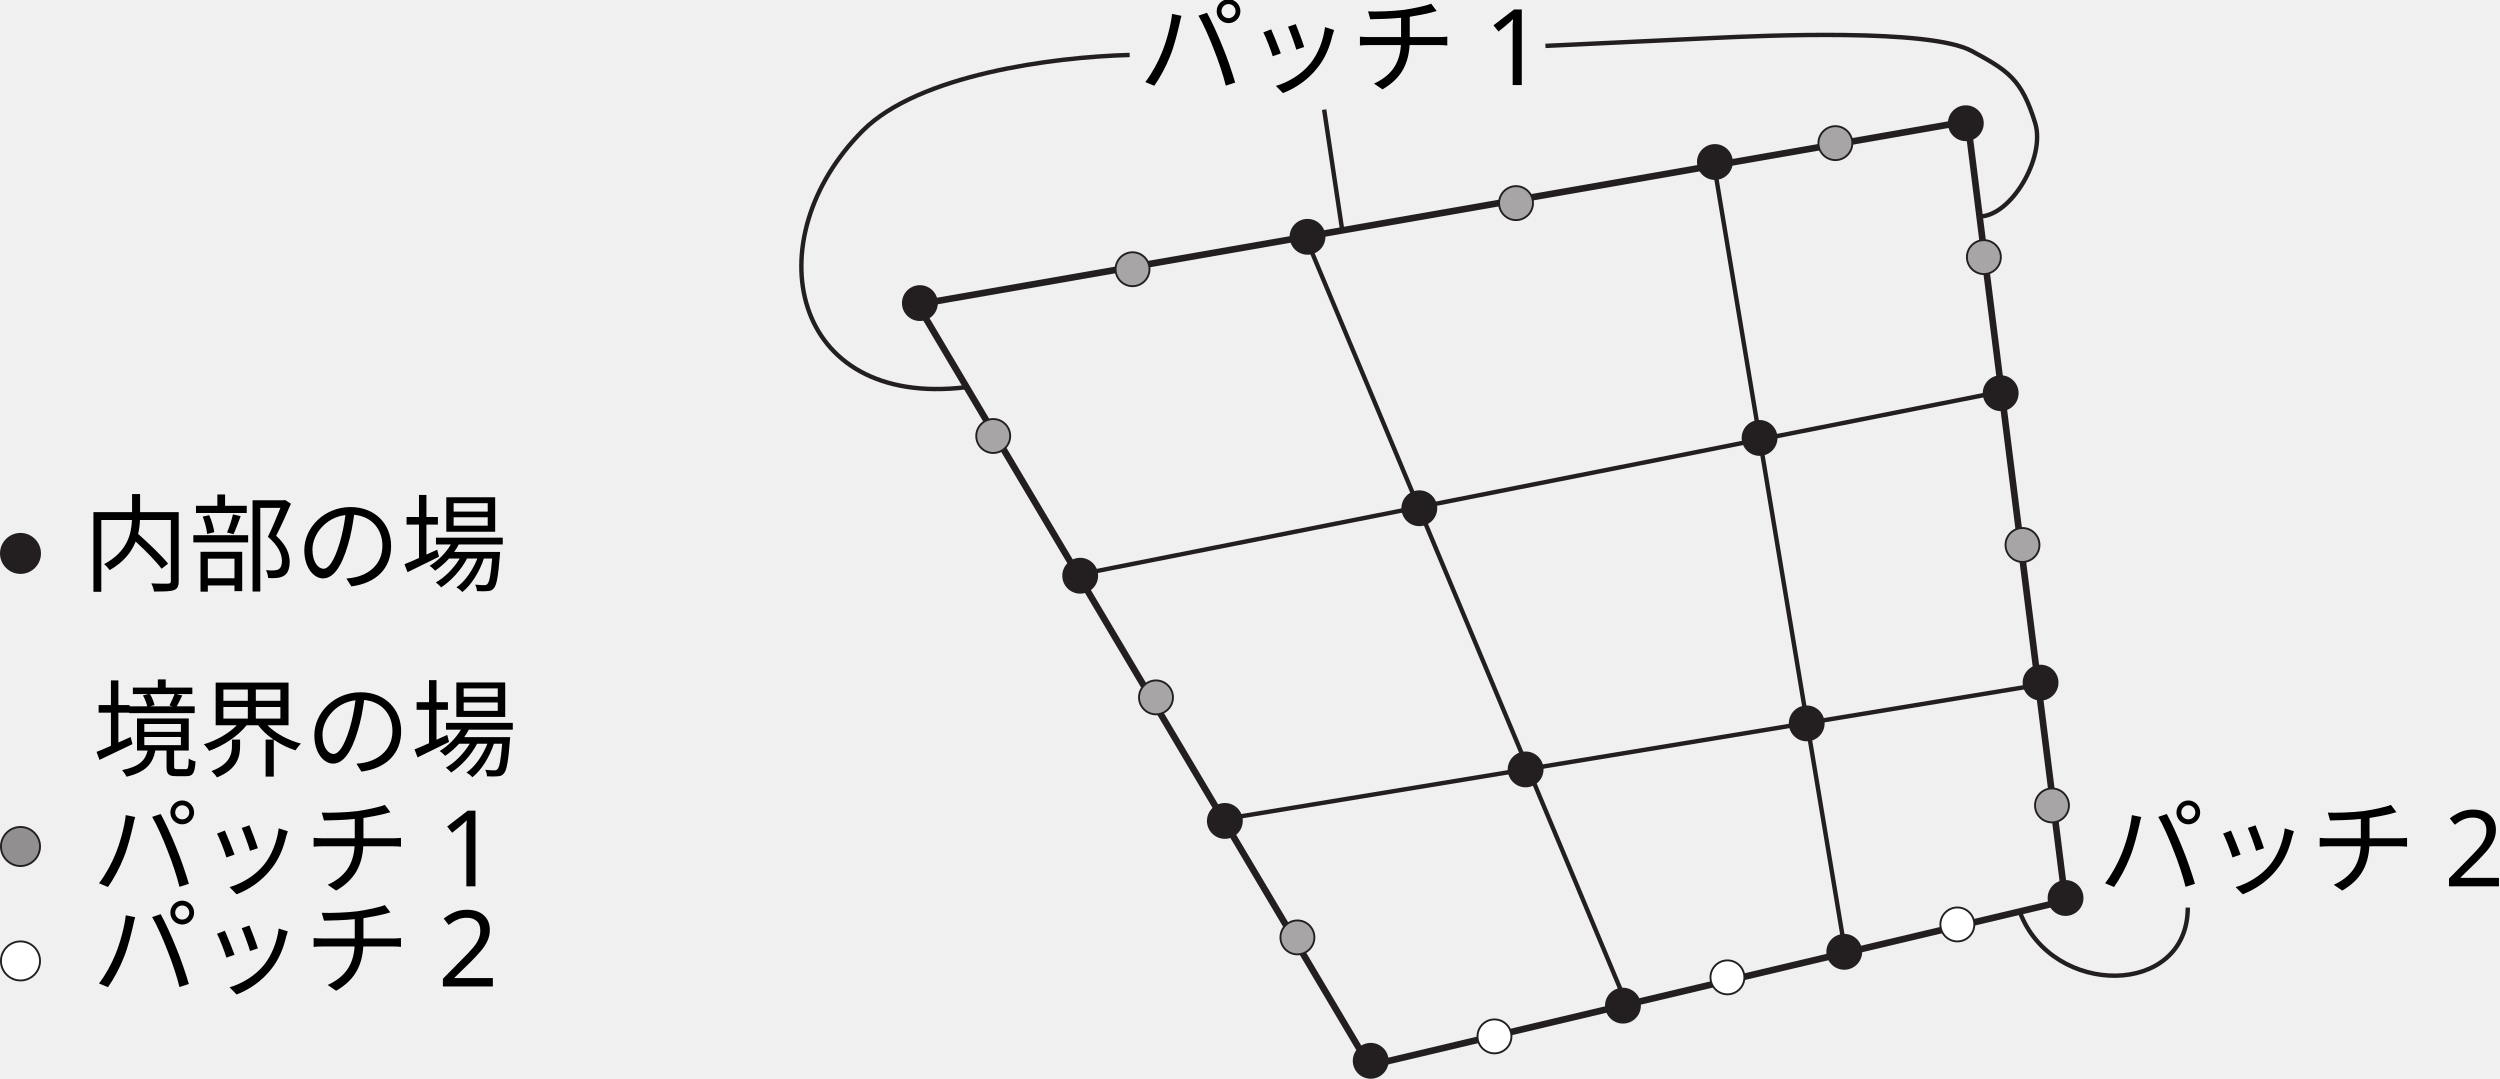
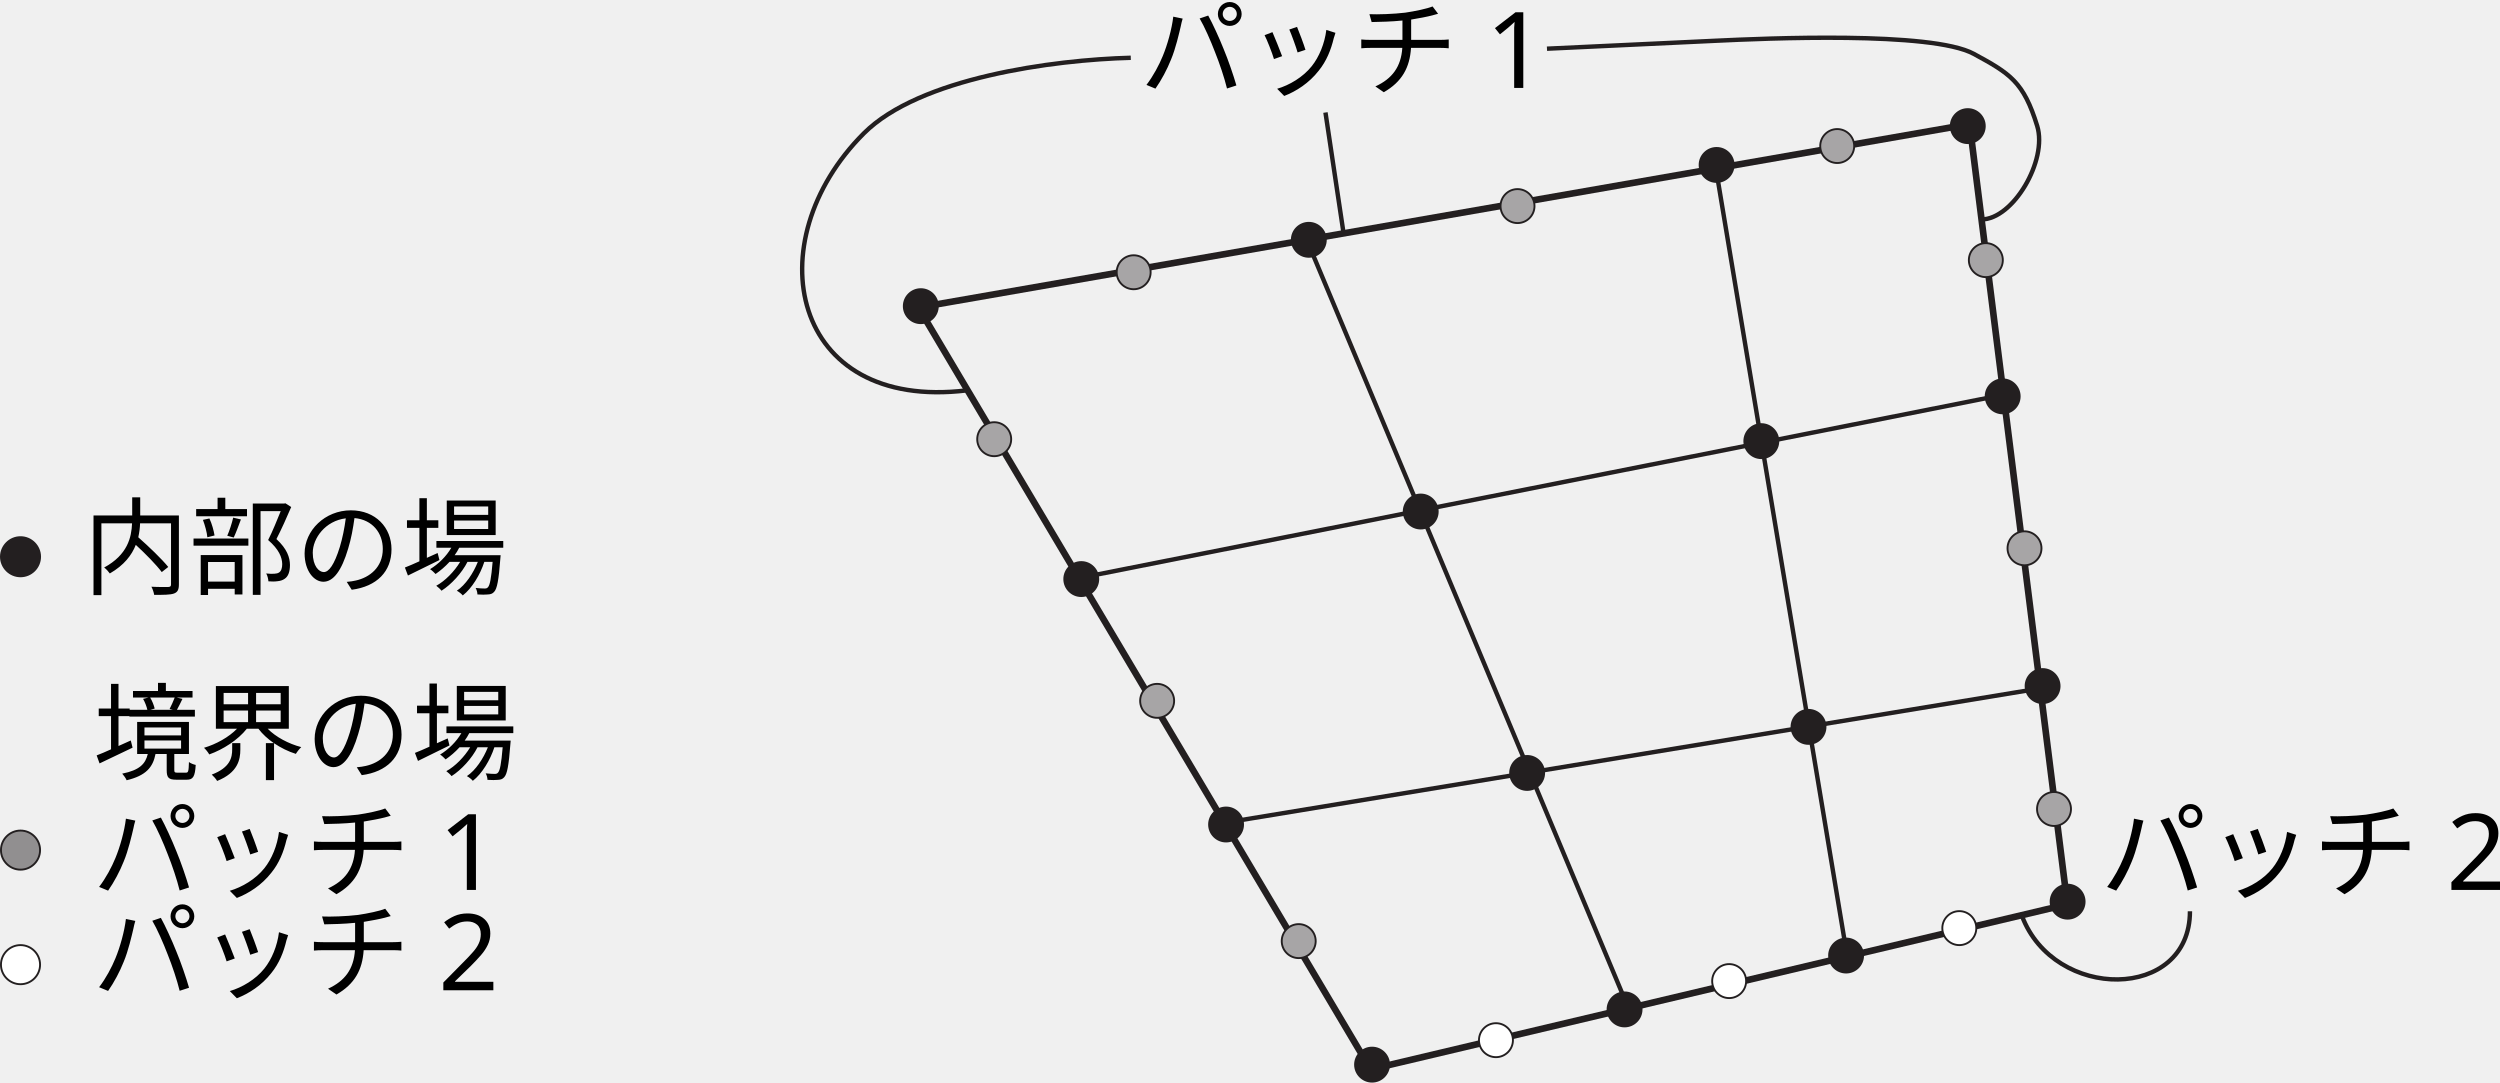
- <svg xmlns="http://www.w3.org/2000/svg" id="svg2" version="1.1" width="353.806" height="152.666" xml:space="preserve">
+ <svg xmlns="http://www.w3.org/2000/svg" id="svg2" version="1.1" width="353.455" height="153.058" xml:space="preserve">
  <defs id="defs6">
    <clipPath clipPathUnits="userSpaceOnUse" id="clipPath30">
      <path d="m 1723.51,5301.95 2490,0 0,1179.8 -2490,0 0,-1179.8 z" id="path32" />
    </clipPath>
    <clipPath clipPathUnits="userSpaceOnUse" id="clipPath256">
      <path d="m 1723.51,3916.75 2490,0 0,1179.81 -2490,0 0,-1179.81 z" id="path258" />
    </clipPath>
    <clipPath clipPathUnits="userSpaceOnUse" id="clipPath500">
      <path d="m 1723.51,2511.25 2490,0 0,1199.96 -2490,0 0,-1199.96 z" id="path502" />
    </clipPath>
  </defs>
-   <g id="g10" transform="matrix(1.25,0,0,-1.25,-215.7868,467.7849)">
+   <g id="g10" transform="matrix(1.25,0,0,-1.25,-215.7868,468.1764)">
    <path id="path504" style="fill:#231f20;fill-opacity:1;fill-rule:evenodd;stroke:none" d="m 174.949,313.782 c 1.216,0 2.21,-0.995 2.21,-2.212 0,-1.216 -0.994,-2.211 -2.21,-2.211 -1.218,0 -2.213,0.995 -2.213,2.211 0,1.217 0.995,2.212 2.213,2.212" />
    <path d="m 174.95,313.782 c 1.216,0 2.211,-0.995 2.211,-2.213 0,-1.215 -0.995,-2.21 -2.211,-2.21 -1.217,0 -2.212,0.995 -2.212,2.21 0,1.218 0.995,2.213 2.212,2.213 z" style="fill:none;stroke:#231f20;stroke-width:0.216;stroke-linecap:butt;stroke-linejoin:miter;stroke-miterlimit:2.613;stroke-opacity:1;stroke-dasharray:none" id="path508" />
    <path id="path510" style="fill:#918f90;fill-opacity:1;fill-rule:evenodd;stroke:none" d="m 174.949,280.6 c 1.216,0 2.21,-0.99 2.21,-2.209 0,-1.216 -0.994,-2.214 -2.21,-2.214 -1.218,0 -2.213,0.998 -2.213,2.214 0,1.219 0.995,2.209 2.213,2.209" />
    <path d="m 174.95,280.6 c 1.216,0 2.211,-0.99 2.211,-2.209 0,-1.216 -0.995,-2.213 -2.211,-2.213 -1.217,0 -2.212,0.997 -2.212,2.213 0,1.219 0.995,2.209 2.212,2.209 z" style="fill:none;stroke:#231f20;stroke-width:0.216;stroke-linecap:butt;stroke-linejoin:miter;stroke-miterlimit:2.613;stroke-opacity:1;stroke-dasharray:none" id="path514" />
    <path id="path516" style="fill:#ffffff;fill-opacity:1;fill-rule:evenodd;stroke:none" d="m 174.949,267.644 c 1.216,0 2.21,-0.998 2.21,-2.214 0,-1.218 -0.994,-2.209 -2.21,-2.209 -1.218,0 -2.213,0.991 -2.213,2.209 0,1.216 0.995,2.214 2.213,2.214" />
    <path d="m 174.95,267.644 c 1.216,0 2.211,-0.998 2.211,-2.214 0,-1.217 -0.995,-2.209 -2.211,-2.209 -1.217,0 -2.212,0.992 -2.212,2.209 0,1.216 0.995,2.214 2.212,2.214 z" style="fill:none;stroke:#231f20;stroke-width:0.216;stroke-linecap:butt;stroke-linejoin:miter;stroke-miterlimit:2.613;stroke-opacity:1;stroke-dasharray:none" id="path520" />
    <path d="m 276.511,339.76 118.892,20.738 11.058,-88.246 -78.8,-18.661 -51.151,86.169 z" style="fill:none;stroke:#231f20;stroke-width:0.75;stroke-linecap:butt;stroke-linejoin:miter;stroke-miterlimit:2.613;stroke-opacity:1;stroke-dasharray:none" id="path524" />
    <path d="m 320.404,347.477 36.462,-87.092" style="fill:none;stroke:#231f20;stroke-width:0.5;stroke-linecap:butt;stroke-linejoin:miter;stroke-miterlimit:2.613;stroke-opacity:1;stroke-dasharray:none" id="path528" />
    <path d="m 381.577,266.262 -14.86,89.167" style="fill:none;stroke:#231f20;stroke-width:0.5;stroke-linecap:butt;stroke-linejoin:miter;stroke-miterlimit:2.613;stroke-opacity:1;stroke-dasharray:none" id="path532" />
    <path d="m 294.483,309.117 104.549,20.737" style="fill:none;stroke:#231f20;stroke-width:0.5;stroke-linecap:butt;stroke-linejoin:miter;stroke-miterlimit:2.613;stroke-opacity:1;stroke-dasharray:none" id="path536" />
    <path d="m 311.072,281.469 92.28,15.207" style="fill:none;stroke:#231f20;stroke-width:0.5;stroke-linecap:butt;stroke-linejoin:miter;stroke-miterlimit:2.613;stroke-opacity:1;stroke-dasharray:none" id="path540" />
    <path id="path542" style="fill:#231f20;fill-opacity:1;fill-rule:evenodd;stroke:none" d="m 399.142,331.632 c 1.059,0 1.92,-0.862 1.92,-1.919 0,-1.061 -0.861,-1.922 -1.92,-1.922 -1.059,0 -1.922,0.861 -1.922,1.922 0,1.057 0.863,1.919 1.922,1.919" />
    <path d="m 399.144,331.632 c 1.059,0 1.92,-0.862 1.92,-1.919 0,-1.06 -0.861,-1.922 -1.92,-1.922 -1.059,0 -1.923,0.862 -1.923,1.922 0,1.057 0.864,1.919 1.923,1.919 z" style="fill:none;stroke:#231f20;stroke-width:0.216;stroke-linecap:butt;stroke-linejoin:miter;stroke-miterlimit:2.613;stroke-opacity:1;stroke-dasharray:none" id="path546" />
    <path id="path548" style="fill:#231f20;fill-opacity:1;fill-rule:evenodd;stroke:none" d="m 395.193,362.197 c 1.059,0 1.922,-0.861 1.922,-1.921 0,-1.056 -0.863,-1.919 -1.922,-1.919 -1.058,0 -1.92,0.863 -1.92,1.919 0,1.06 0.862,1.921 1.92,1.921" />
    <path d="m 395.195,362.197 c 1.058,0 1.922,-0.861 1.922,-1.921 0,-1.057 -0.864,-1.92 -1.922,-1.92 -1.058,0 -1.92,0.863 -1.92,1.92 0,1.06 0.862,1.921 1.92,1.921 z" style="fill:none;stroke:#231f20;stroke-width:0.216;stroke-linecap:butt;stroke-linejoin:miter;stroke-miterlimit:2.613;stroke-opacity:1;stroke-dasharray:none" id="path552" />
    <path id="path554" style="fill:#231f20;fill-opacity:1;fill-rule:evenodd;stroke:none" d="m 377.18,294.249 c 1.058,0 1.92,-0.863 1.92,-1.921 0,-1.057 -0.862,-1.921 -1.92,-1.921 -1.059,0 -1.921,0.864 -1.921,1.921 0,1.058 0.862,1.921 1.921,1.921" />
    <path d="m 377.182,294.249 c 1.058,0 1.92,-0.864 1.92,-1.922 0,-1.057 -0.862,-1.921 -1.92,-1.921 -1.058,0 -1.921,0.864 -1.921,1.921 0,1.058 0.863,1.922 1.921,1.922 z" style="fill:none;stroke:#231f20;stroke-width:0.216;stroke-linecap:butt;stroke-linejoin:miter;stroke-miterlimit:2.613;stroke-opacity:1;stroke-dasharray:none" id="path558" />
    <path id="path560" style="fill:#231f20;fill-opacity:1;fill-rule:evenodd;stroke:none" d="m 403.657,298.864 c 1.058,0 1.92,-0.864 1.92,-1.921 0,-1.058 -0.862,-1.922 -1.92,-1.922 -1.059,0 -1.921,0.864 -1.921,1.922 0,1.057 0.862,1.921 1.921,1.921" />
    <path d="m 403.659,298.864 c 1.057,0 1.919,-0.864 1.919,-1.922 0,-1.057 -0.862,-1.921 -1.919,-1.921 -1.059,0 -1.921,0.864 -1.921,1.921 0,1.058 0.862,1.922 1.921,1.922 z" style="fill:none;stroke:#231f20;stroke-width:0.216;stroke-linecap:butt;stroke-linejoin:miter;stroke-miterlimit:2.613;stroke-opacity:1;stroke-dasharray:none" id="path564" />
    <path id="path566" style="fill:#231f20;fill-opacity:1;fill-rule:evenodd;stroke:none" d="m 406.488,274.479 c 1.057,0 1.919,-0.864 1.919,-1.922 0,-1.057 -0.862,-1.921 -1.919,-1.921 -1.059,0 -1.922,0.864 -1.922,1.921 0,1.058 0.863,1.922 1.922,1.922" />
    <path d="m 406.489,274.479 c 1.058,0 1.919,-0.864 1.919,-1.922 0,-1.057 -0.861,-1.921 -1.919,-1.921 -1.059,0 -1.921,0.864 -1.921,1.921 0,1.058 0.862,1.922 1.921,1.922 z" style="fill:none;stroke:#231f20;stroke-width:0.216;stroke-linecap:butt;stroke-linejoin:miter;stroke-miterlimit:2.613;stroke-opacity:1;stroke-dasharray:none" id="path570" />
    <path id="path572" style="fill:#231f20;fill-opacity:1;fill-rule:evenodd;stroke:none" d="m 381.432,268.385 c 1.057,0 1.919,-0.864 1.919,-1.921 0,-1.058 -0.862,-1.921 -1.919,-1.921 -1.059,0 -1.921,0.863 -1.921,1.921 0,1.057 0.862,1.921 1.921,1.921" />
    <path d="m 381.434,268.385 c 1.057,0 1.919,-0.863 1.919,-1.921 0,-1.058 -0.862,-1.921 -1.919,-1.921 -1.059,0 -1.921,0.863 -1.921,1.921 0,1.058 0.862,1.921 1.921,1.921 z" style="fill:none;stroke:#231f20;stroke-width:0.216;stroke-linecap:butt;stroke-linejoin:miter;stroke-miterlimit:2.613;stroke-opacity:1;stroke-dasharray:none" id="path576" />
    <path id="path578" style="fill:#231f20;fill-opacity:1;fill-rule:evenodd;stroke:none" d="m 356.376,262.292 c 1.058,0 1.919,-0.863 1.919,-1.922 0,-1.057 -0.861,-1.921 -1.919,-1.921 -1.059,0 -1.921,0.864 -1.921,1.921 0,1.059 0.862,1.922 1.921,1.922" />
    <path d="m 356.378,262.292 c 1.057,0 1.919,-0.863 1.919,-1.922 0,-1.057 -0.862,-1.921 -1.919,-1.921 -1.059,0 -1.922,0.864 -1.922,1.921 0,1.059 0.863,1.922 1.922,1.922 z" style="fill:none;stroke:#231f20;stroke-width:0.216;stroke-linecap:butt;stroke-linejoin:miter;stroke-miterlimit:2.613;stroke-opacity:1;stroke-dasharray:none" id="path582" />
    <path id="path584" style="fill:#231f20;fill-opacity:1;fill-rule:evenodd;stroke:none" d="m 327.816,256.046 c 1.058,0 1.92,-0.863 1.92,-1.921 0,-1.057 -0.862,-1.921 -1.92,-1.921 -1.057,0 -1.921,0.864 -1.921,1.921 0,1.058 0.864,1.921 1.921,1.921" />
    <path d="m 327.818,256.046 c 1.058,0 1.92,-0.863 1.92,-1.921 0,-1.057 -0.862,-1.922 -1.92,-1.922 -1.057,0 -1.921,0.865 -1.921,1.922 0,1.058 0.864,1.921 1.921,1.921 z" style="fill:none;stroke:#231f20;stroke-width:0.216;stroke-linecap:butt;stroke-linejoin:miter;stroke-miterlimit:2.613;stroke-opacity:1;stroke-dasharray:none" id="path588" />
    <path id="path590" style="fill:#231f20;fill-opacity:1;fill-rule:evenodd;stroke:none" d="m 311.305,283.206 c 1.057,0 1.92,-0.863 1.92,-1.921 0,-1.058 -0.863,-1.921 -1.92,-1.921 -1.058,0 -1.921,0.863 -1.921,1.921 0,1.058 0.863,1.921 1.921,1.921" />
    <path d="m 311.306,283.205 c 1.057,0 1.92,-0.862 1.92,-1.921 0,-1.058 -0.863,-1.92 -1.92,-1.92 -1.058,0 -1.921,0.862 -1.921,1.92 0,1.059 0.863,1.921 1.921,1.921 z" style="fill:none;stroke:#231f20;stroke-width:0.216;stroke-linecap:butt;stroke-linejoin:miter;stroke-miterlimit:2.613;stroke-opacity:1;stroke-dasharray:none" id="path594" />
    <path id="path596" style="fill:#231f20;fill-opacity:1;fill-rule:evenodd;stroke:none" d="m 333.32,318.605 c 1.058,0 1.92,-0.862 1.92,-1.921 0,-1.057 -0.862,-1.92 -1.92,-1.92 -1.058,0 -1.921,0.863 -1.921,1.92 0,1.059 0.863,1.921 1.921,1.921" />
    <path d="m 333.322,318.606 c 1.057,0 1.92,-0.863 1.92,-1.922 0,-1.057 -0.863,-1.92 -1.92,-1.92 -1.058,0 -1.921,0.863 -1.921,1.92 0,1.059 0.863,1.922 1.921,1.922 z" style="fill:none;stroke:#231f20;stroke-width:0.216;stroke-linecap:butt;stroke-linejoin:miter;stroke-miterlimit:2.613;stroke-opacity:1;stroke-dasharray:none" id="path600" />
    <path id="path602" style="fill:#231f20;fill-opacity:1;fill-rule:evenodd;stroke:none" d="m 371.844,326.566 c 1.058,0 1.92,-0.862 1.92,-1.921 0,-1.057 -0.862,-1.92 -1.92,-1.92 -1.057,0 -1.921,0.863 -1.921,1.92 0,1.059 0.864,1.921 1.921,1.921" />
    <path d="m 371.845,326.567 c 1.058,0 1.92,-0.863 1.92,-1.922 0,-1.057 -0.862,-1.92 -1.92,-1.92 -1.057,0 -1.921,0.863 -1.921,1.92 0,1.059 0.864,1.922 1.921,1.922 z" style="fill:none;stroke:#231f20;stroke-width:0.216;stroke-linecap:butt;stroke-linejoin:miter;stroke-miterlimit:2.613;stroke-opacity:1;stroke-dasharray:none" id="path606" />
    <path id="path608" style="fill:#231f20;fill-opacity:1;fill-rule:evenodd;stroke:none" d="m 294.926,310.966 c 1.059,0 1.919,-0.864 1.919,-1.922 0,-1.058 -0.86,-1.92 -1.919,-1.92 -1.058,0 -1.92,0.862 -1.92,1.92 0,1.058 0.862,1.922 1.92,1.922" />
    <path d="m 294.927,310.966 c 1.059,0 1.919,-0.865 1.919,-1.922 0,-1.058 -0.86,-1.92 -1.919,-1.92 -1.058,0 -1.92,0.862 -1.92,1.92 0,1.057 0.862,1.922 1.92,1.922 z" style="fill:none;stroke:#231f20;stroke-width:0.216;stroke-linecap:butt;stroke-linejoin:miter;stroke-miterlimit:2.613;stroke-opacity:1;stroke-dasharray:none" id="path612" />
    <path id="path614" style="fill:#231f20;fill-opacity:1;fill-rule:evenodd;stroke:none" d="m 276.777,341.833 c 1.056,0 1.921,-0.864 1.921,-1.921 0,-1.058 -0.865,-1.921 -1.921,-1.921 -1.06,0 -1.922,0.863 -1.922,1.921 0,1.057 0.862,1.921 1.922,1.921" />
    <path d="m 276.778,341.833 c 1.057,0 1.921,-0.863 1.921,-1.921 0,-1.057 -0.864,-1.921 -1.921,-1.921 -1.06,0 -1.922,0.864 -1.922,1.921 0,1.058 0.862,1.921 1.922,1.921 z" style="fill:none;stroke:#231f20;stroke-width:0.216;stroke-linecap:butt;stroke-linejoin:miter;stroke-miterlimit:2.613;stroke-opacity:1;stroke-dasharray:none" id="path618" />
    <path id="path620" style="fill:#ffffff;fill-opacity:1;fill-rule:evenodd;stroke:none" d="m 341.83,258.811 c 1.056,0 1.92,-0.862 1.92,-1.921 0,-1.057 -0.864,-1.92 -1.92,-1.92 -1.059,0 -1.922,0.863 -1.922,1.92 0,1.059 0.863,1.921 1.922,1.921" />
    <path d="m 341.832,258.811 c 1.056,0 1.919,-0.862 1.919,-1.921 0,-1.057 -0.863,-1.92 -1.919,-1.92 -1.059,0 -1.923,0.863 -1.923,1.92 0,1.059 0.864,1.921 1.923,1.921 z" style="fill:none;stroke:#231f20;stroke-width:0.216;stroke-linecap:butt;stroke-linejoin:miter;stroke-miterlimit:2.613;stroke-opacity:1;stroke-dasharray:none" id="path624" />
    <path id="path626" style="fill:#ffffff;fill-opacity:1;fill-rule:evenodd;stroke:none" d="m 368.207,265.495 c 1.055,0 1.918,-0.863 1.918,-1.922 0,-1.057 -0.863,-1.921 -1.918,-1.921 -1.059,0 -1.922,0.864 -1.922,1.921 0,1.059 0.863,1.922 1.922,1.922" />
    <path d="m 368.208,265.495 c 1.056,0 1.918,-0.862 1.918,-1.922 0,-1.057 -0.862,-1.921 -1.918,-1.921 -1.059,0 -1.922,0.864 -1.922,1.921 0,1.06 0.863,1.922 1.922,1.922 z" style="fill:none;stroke:#231f20;stroke-width:0.216;stroke-linecap:butt;stroke-linejoin:miter;stroke-miterlimit:2.613;stroke-opacity:1;stroke-dasharray:none" id="path630" />
    <path id="path632" style="fill:#a7a5a6;fill-opacity:1;fill-rule:evenodd;stroke:none" d="m 404.949,284.961 c 1.056,0 1.919,-0.865 1.919,-1.922 0,-1.056 -0.863,-1.919 -1.919,-1.919 -1.058,0 -1.921,0.863 -1.921,1.919 0,1.057 0.863,1.922 1.921,1.922" />
    <path d="m 404.951,284.961 c 1.056,0 1.919,-0.865 1.919,-1.922 0,-1.056 -0.863,-1.92 -1.919,-1.92 -1.059,0 -1.922,0.864 -1.922,1.92 0,1.057 0.863,1.922 1.922,1.922 z" style="fill:none;stroke:#231f20;stroke-width:0.216;stroke-linecap:butt;stroke-linejoin:miter;stroke-miterlimit:2.613;stroke-opacity:1;stroke-dasharray:none" id="path636" />
    <path id="path638" style="fill:#a7a5a6;fill-opacity:1;fill-rule:evenodd;stroke:none" d="m 401.612,314.446 c 1.056,0 1.919,-0.862 1.919,-1.919 0,-1.059 -0.863,-1.922 -1.919,-1.922 -1.06,0 -1.922,0.863 -1.922,1.922 0,1.057 0.862,1.919 1.922,1.919" />
    <path d="m 401.613,314.446 c 1.057,0 1.92,-0.862 1.92,-1.92 0,-1.058 -0.863,-1.921 -1.92,-1.921 -1.06,0 -1.921,0.863 -1.921,1.921 0,1.058 0.861,1.92 1.921,1.92 z" style="fill:none;stroke:#231f20;stroke-width:0.216;stroke-linecap:butt;stroke-linejoin:miter;stroke-miterlimit:2.613;stroke-opacity:1;stroke-dasharray:none" id="path642" />
    <path id="path644" style="fill:#a7a5a6;fill-opacity:1;fill-rule:evenodd;stroke:none" d="m 397.239,347.041 c 1.057,0 1.92,-0.863 1.92,-1.92 0,-1.06 -0.863,-1.921 -1.92,-1.921 -1.059,0 -1.923,0.861 -1.923,1.921 0,1.057 0.864,1.92 1.923,1.92" />
    <path d="m 397.24,347.04 c 1.057,0 1.921,-0.862 1.921,-1.919 0,-1.06 -0.864,-1.922 -1.921,-1.922 -1.058,0 -1.922,0.862 -1.922,1.922 0,1.057 0.864,1.919 1.922,1.919 z" style="fill:none;stroke:#231f20;stroke-width:0.216;stroke-linecap:butt;stroke-linejoin:miter;stroke-miterlimit:2.613;stroke-opacity:1;stroke-dasharray:none" id="path648" />
    <path id="path650" style="fill:#a7a5a6;fill-opacity:1;fill-rule:evenodd;stroke:none" d="m 380.427,359.943 c 1.059,0 1.92,-0.861 1.92,-1.92 0,-1.059 -0.861,-1.919 -1.92,-1.919 -1.059,0 -1.922,0.86 -1.922,1.919 0,1.059 0.863,1.92 1.922,1.92" />
    <path d="m 380.429,359.943 c 1.059,0 1.92,-0.862 1.92,-1.921 0,-1.059 -0.861,-1.919 -1.92,-1.919 -1.059,0 -1.921,0.86 -1.921,1.919 0,1.059 0.862,1.921 1.921,1.921 z" style="fill:none;stroke:#231f20;stroke-width:0.216;stroke-linecap:butt;stroke-linejoin:miter;stroke-miterlimit:2.613;stroke-opacity:1;stroke-dasharray:none" id="path654" />
    <path id="path656" style="fill:#a7a5a6;fill-opacity:1;fill-rule:evenodd;stroke:none" d="m 344.267,353.152 c 1.058,0 1.921,-0.862 1.921,-1.92 0,-1.058 -0.863,-1.921 -1.921,-1.921 -1.058,0 -1.921,0.863 -1.921,1.921 0,1.058 0.863,1.92 1.921,1.92" />
    <path d="m 344.269,353.152 c 1.058,0 1.921,-0.862 1.921,-1.921 0,-1.058 -0.863,-1.921 -1.921,-1.921 -1.058,0 -1.921,0.863 -1.921,1.921 0,1.059 0.863,1.921 1.921,1.921 z" style="fill:none;stroke:#231f20;stroke-width:0.216;stroke-linecap:butt;stroke-linejoin:miter;stroke-miterlimit:2.613;stroke-opacity:1;stroke-dasharray:none" id="path660" />
    <path id="path662" style="fill:#a7a5a6;fill-opacity:1;fill-rule:evenodd;stroke:none" d="m 300.852,345.669 c 1.059,0 1.92,-0.862 1.92,-1.921 0,-1.058 -0.861,-1.921 -1.92,-1.921 -1.057,0 -1.92,0.863 -1.92,1.921 0,1.059 0.863,1.921 1.92,1.921" />
    <path d="m 300.853,345.668 c 1.06,0 1.92,-0.861 1.92,-1.92 0,-1.058 -0.86,-1.921 -1.92,-1.921 -1.057,0 -1.92,0.863 -1.92,1.921 0,1.059 0.863,1.92 1.92,1.92 z" style="fill:none;stroke:#231f20;stroke-width:0.216;stroke-linecap:butt;stroke-linejoin:miter;stroke-miterlimit:2.613;stroke-opacity:1;stroke-dasharray:none" id="path666" />
    <path id="path668" style="fill:#a7a5a6;fill-opacity:1;fill-rule:evenodd;stroke:none" d="m 285.077,326.786 c 1.059,0 1.922,-0.863 1.922,-1.921 0,-1.058 -0.863,-1.921 -1.922,-1.921 -1.057,0 -1.92,0.863 -1.92,1.921 0,1.058 0.863,1.921 1.92,1.921" />
    <path d="m 285.078,326.786 c 1.059,0 1.922,-0.863 1.922,-1.921 0,-1.058 -0.863,-1.921 -1.922,-1.921 -1.057,0 -1.919,0.863 -1.919,1.921 0,1.058 0.862,1.921 1.919,1.921 z" style="fill:none;stroke:#231f20;stroke-width:0.216;stroke-linecap:butt;stroke-linejoin:miter;stroke-miterlimit:2.613;stroke-opacity:1;stroke-dasharray:none" id="path672" />
    <path id="path674" style="fill:#a7a5a6;fill-opacity:1;fill-rule:evenodd;stroke:none" d="m 303.507,297.193 c 1.059,0 1.922,-0.864 1.922,-1.922 0,-1.059 -0.863,-1.92 -1.922,-1.92 -1.058,0 -1.921,0.861 -1.921,1.92 0,1.058 0.863,1.922 1.921,1.922" />
    <path d="m 303.508,297.192 c 1.059,0 1.922,-0.864 1.922,-1.921 0,-1.059 -0.863,-1.92 -1.922,-1.92 -1.058,0 -1.921,0.861 -1.921,1.92 0,1.057 0.863,1.921 1.921,1.921 z" style="fill:none;stroke:#231f20;stroke-width:0.216;stroke-linecap:butt;stroke-linejoin:miter;stroke-miterlimit:2.613;stroke-opacity:1;stroke-dasharray:none" id="path678" />
    <path id="path680" style="fill:#a7a5a6;fill-opacity:1;fill-rule:evenodd;stroke:none" d="m 319.52,270.017 c 1.058,0 1.921,-0.863 1.921,-1.921 0,-1.058 -0.863,-1.921 -1.921,-1.921 -1.058,0 -1.921,0.863 -1.921,1.921 0,1.058 0.863,1.921 1.921,1.921" />
    <path d="m 319.521,270.017 c 1.058,0 1.921,-0.863 1.921,-1.921 0,-1.058 -0.863,-1.921 -1.921,-1.921 -1.058,0 -1.921,0.863 -1.921,1.921 0,1.058 0.863,1.921 1.921,1.921 z" style="fill:none;stroke:#231f20;stroke-width:0.216;stroke-linecap:butt;stroke-linejoin:miter;stroke-miterlimit:2.613;stroke-opacity:1;stroke-dasharray:none" id="path684" />
    <path id="path686" style="fill:#ffffff;fill-opacity:1;fill-rule:evenodd;stroke:none" d="m 394.238,271.486 c 1.058,0 1.92,-0.863 1.92,-1.92 0,-1.059 -0.862,-1.923 -1.92,-1.923 -1.06,0 -1.922,0.864 -1.922,1.923 0,1.057 0.862,1.92 1.922,1.92" />
    <path d="m 394.24,271.487 c 1.058,0 1.92,-0.864 1.92,-1.921 0,-1.059 -0.862,-1.922 -1.92,-1.922 -1.06,0 -1.923,0.863 -1.923,1.922 0,1.057 0.863,1.921 1.923,1.921 z" style="fill:none;stroke:#231f20;stroke-width:0.216;stroke-linecap:butt;stroke-linejoin:miter;stroke-miterlimit:2.613;stroke-opacity:1;stroke-dasharray:none" id="path690" />
    <path id="path692" style="fill:#231f20;fill-opacity:1;fill-rule:evenodd;stroke:none" d="m 366.786,357.805 c 1.058,0 1.922,-0.862 1.922,-1.921 0,-1.057 -0.864,-1.92 -1.922,-1.92 -1.058,0 -1.92,0.863 -1.92,1.92 0,1.059 0.862,1.921 1.92,1.921" />
    <path d="m 366.787,357.805 c 1.058,0 1.922,-0.862 1.922,-1.921 0,-1.057 -0.864,-1.92 -1.922,-1.92 -1.058,0 -1.92,0.863 -1.92,1.92 0,1.059 0.862,1.921 1.92,1.921 z" style="fill:none;stroke:#231f20;stroke-width:0.216;stroke-linecap:butt;stroke-linejoin:miter;stroke-miterlimit:2.613;stroke-opacity:1;stroke-dasharray:none" id="path696" />
    <path id="path698" style="fill:#231f20;fill-opacity:1;fill-rule:evenodd;stroke:none" d="m 320.664,349.338 c 1.057,0 1.92,-0.862 1.92,-1.919 0,-1.059 -0.863,-1.922 -1.92,-1.922 -1.059,0 -1.921,0.863 -1.921,1.922 0,1.057 0.862,1.919 1.921,1.919" />
    <path d="m 320.665,349.337 c 1.057,0 1.92,-0.861 1.92,-1.919 0,-1.058 -0.863,-1.921 -1.92,-1.921 -1.059,0 -1.921,0.863 -1.921,1.921 0,1.058 0.862,1.919 1.921,1.919 z" style="fill:none;stroke:#231f20;stroke-width:0.216;stroke-linecap:butt;stroke-linejoin:miter;stroke-miterlimit:2.613;stroke-opacity:1;stroke-dasharray:none" id="path702" />
    <path id="path704" style="fill:#231f20;fill-opacity:1;fill-rule:evenodd;stroke:none" d="m 345.357,289.037 c 1.056,0 1.92,-0.862 1.92,-1.92 0,-1.058 -0.864,-1.921 -1.92,-1.921 -1.059,0 -1.921,0.863 -1.921,1.921 0,1.058 0.862,1.92 1.921,1.92" />
    <path d="m 345.359,289.036 c 1.056,0 1.919,-0.861 1.919,-1.919 0,-1.058 -0.863,-1.921 -1.919,-1.921 -1.06,0 -1.921,0.863 -1.921,1.921 0,1.058 0.861,1.919 1.921,1.919 z" style="fill:none;stroke:#231f20;stroke-width:0.216;stroke-linecap:butt;stroke-linejoin:miter;stroke-miterlimit:2.613;stroke-opacity:1;stroke-dasharray:none" id="path708" />
    <path d="m 324.619,347.997 -2.073,13.82" style="fill:none;stroke:#231f20;stroke-width:0.5;stroke-linecap:butt;stroke-linejoin:miter;stroke-miterlimit:2.613;stroke-opacity:1;stroke-dasharray:none" id="path716" />
    <path d="m 401.322,270.952 c 3.629,-9.674 19.003,-9.674 19.003,0.519" style="fill:none;stroke:#231f20;stroke-width:0.5;stroke-linecap:butt;stroke-linejoin:miter;stroke-miterlimit:2.613;stroke-opacity:1;stroke-dasharray:none" id="path724" />
    <path style="fill:none;stroke:#231f20;stroke-width:0.5;stroke-linecap:butt;stroke-linejoin:miter;stroke-miterlimit:2.613;stroke-opacity:1;stroke-dasharray:none" d="m 281.994,330.389 c -19.941,-2.422 -23.962,16.771 -11.661,29.069 6.287,6.287 21.416,8.318 30.194,8.548" id="path200" />
    <path style="fill:none;stroke:#231f20;stroke-width:0.5;stroke-linecap:butt;stroke-linejoin:miter;stroke-miterlimit:2.613;stroke-opacity:1;stroke-dasharray:none" d="m 347.6,369.032 19.071,0.899 c 5.458,0.258 24.421,1.114 29.205,-1.483 4.097,-2.226 5.636,-3.153 7.173,-8.159 1.196,-3.893 -2.733,-10.569 -6.319,-10.569" id="path6254" />
-     <text xml:space="preserve" style="font-size:12px;font-style:normal;font-variant:normal;font-weight:300;font-stretch:normal;text-align:start;line-height:125%;letter-spacing:0px;word-spacing:0px;writing-mode:lr-tb;text-anchor:start;fill:#000000;fill-opacity:1;stroke:none;font-family:Hiragino Mincho Pro;-inkscape-font-specification:Hiragino Mincho Pro Light" x="301.534" y="-364.592" id="text4712" transform="scale(1,-1)">
-       <tspan id="tspan4714" x="301.534" y="-364.592">パッチ<tspan style="font-style:normal;font-variant:normal;font-weight:normal;font-stretch:normal;font-family:cmr12;-inkscape-font-specification:cmr12" id="tspan4716"> 1</tspan>
+     <text xml:space="preserve" style="font-size:12px;font-style:normal;font-variant:normal;font-weight:normal;font-stretch:normal;text-align:start;line-height:125%;letter-spacing:0px;word-spacing:0px;writing-mode:lr-tb;text-anchor:start;fill:#000000;fill-opacity:1;stroke:none;font-family:IPAMincho;-inkscape-font-specification:IPAMincho" x="301.534" y="-364.592" id="text4712" transform="scale(1,-1)">
+       <tspan id="tspan4714" x="301.534" y="-364.592">パッチ<tspan style="font-size:12px;font-style:normal;font-variant:normal;font-weight:normal;font-stretch:normal;text-align:start;line-height:125%;writing-mode:lr-tb;text-anchor:start;font-family:cmr12;-inkscape-font-specification:cmr12" id="tspan4716"> 1</tspan>
      </tspan>
    </text>
-     <text id="text4718" y="-273.881" x="410.2" style="font-size:12px;font-style:normal;font-variant:normal;font-weight:300;font-stretch:normal;text-align:start;line-height:125%;letter-spacing:0px;word-spacing:0px;writing-mode:lr-tb;text-anchor:start;fill:#000000;fill-opacity:1;stroke:none;font-family:Hiragino Mincho Pro;-inkscape-font-specification:Hiragino Mincho Pro Light" xml:space="preserve" transform="scale(1,-1)">
-       <tspan y="-273.881" x="410.2" id="tspan4720">パッチ<tspan id="tspan4722" style="font-style:normal;font-variant:normal;font-weight:normal;font-stretch:normal;font-family:cmr12;-inkscape-font-specification:cmr12"> 2</tspan>
+     <text id="text4718" y="-273.881" x="410.2" style="font-size:12px;font-style:normal;font-variant:normal;font-weight:normal;font-stretch:normal;text-align:start;line-height:125%;letter-spacing:0px;word-spacing:0px;writing-mode:lr-tb;text-anchor:start;fill:#000000;fill-opacity:1;stroke:none;font-family:IPAMincho;-inkscape-font-specification:IPAMincho" xml:space="preserve" transform="scale(1,-1)">
+       <tspan y="-273.881" x="410.2" id="tspan4720">パッチ<tspan id="tspan4722" style="font-size:12px;font-style:normal;font-variant:normal;font-weight:normal;font-stretch:normal;text-align:start;line-height:125%;writing-mode:lr-tb;text-anchor:start;font-family:cmr12;-inkscape-font-specification:cmr12"> 2</tspan>
      </tspan>
    </text>
-     <text id="text5990" y="-273.881" x="183.073" style="font-size:12px;font-style:normal;font-variant:normal;font-weight:300;font-stretch:normal;text-align:start;line-height:125%;letter-spacing:0px;word-spacing:0px;writing-mode:lr-tb;text-anchor:start;fill:#000000;fill-opacity:1;stroke:none;font-family:Hiragino Mincho Pro;-inkscape-font-specification:Hiragino Mincho Pro Light" xml:space="preserve" transform="scale(1,-1)">
-       <tspan y="-273.881" x="183.073" id="tspan5992">パッチ<tspan id="tspan5994" style="font-style:normal;font-variant:normal;font-weight:normal;font-stretch:normal;font-family:cmr12;-inkscape-font-specification:cmr12"> 1</tspan>
+     <text id="text5990" y="-273.881" x="183.073" style="font-size:12px;font-style:normal;font-variant:normal;font-weight:normal;font-stretch:normal;text-align:start;line-height:125%;letter-spacing:0px;word-spacing:0px;writing-mode:lr-tb;text-anchor:start;fill:#000000;fill-opacity:1;stroke:none;font-family:IPAMincho;-inkscape-font-specification:IPAMincho" xml:space="preserve" transform="scale(1,-1)">
+       <tspan y="-273.881" x="183.073" id="tspan5992">パッチ<tspan id="tspan5994" style="font-size:12px;font-style:normal;font-variant:normal;font-weight:normal;font-stretch:normal;text-align:start;line-height:125%;writing-mode:lr-tb;text-anchor:start;font-family:cmr12;-inkscape-font-specification:cmr12"> 1</tspan>
      </tspan>
    </text>
-     <text xml:space="preserve" style="font-size:12px;font-style:normal;font-variant:normal;font-weight:300;font-stretch:normal;text-align:start;line-height:125%;letter-spacing:0px;word-spacing:0px;writing-mode:lr-tb;text-anchor:start;fill:#000000;fill-opacity:1;stroke:none;font-family:Hiragino Mincho Pro;-inkscape-font-specification:Hiragino Mincho Pro Light" x="183.073" y="-262.541" id="text5996" transform="scale(1,-1)">
-       <tspan id="tspan5998" x="183.073" y="-262.541">パッチ<tspan style="font-style:normal;font-variant:normal;font-weight:normal;font-stretch:normal;font-family:cmr12;-inkscape-font-specification:cmr12" id="tspan6000"> 2</tspan>
+     <text xml:space="preserve" style="font-size:12px;font-style:normal;font-variant:normal;font-weight:normal;font-stretch:normal;text-align:start;line-height:125%;letter-spacing:0px;word-spacing:0px;writing-mode:lr-tb;text-anchor:start;fill:#000000;fill-opacity:1;stroke:none;font-family:IPAMincho;-inkscape-font-specification:IPAMincho" x="183.073" y="-262.541" id="text5996" transform="scale(1,-1)">
+       <tspan id="tspan5998" x="183.073" y="-262.541">パッチ<tspan style="font-size:12px;font-style:normal;font-variant:normal;font-weight:normal;font-stretch:normal;text-align:start;line-height:125%;writing-mode:lr-tb;text-anchor:start;font-family:cmr12;-inkscape-font-specification:cmr12" id="tspan6000"> 2</tspan>
      </tspan>
    </text>
-     <text xml:space="preserve" style="font-size:12px;font-style:normal;font-variant:normal;font-weight:300;font-stretch:normal;text-align:start;line-height:125%;letter-spacing:0px;word-spacing:0px;writing-mode:lr-tb;text-anchor:start;fill:#000000;fill-opacity:1;stroke:none;font-family:Hiragino Mincho Pro;-inkscape-font-specification:Hiragino Mincho Pro Light" x="182.019" y="-308.208" id="text6002" transform="scale(1,-1)">
+     <text xml:space="preserve" style="font-size:12px;font-style:normal;font-variant:normal;font-weight:normal;font-stretch:normal;text-align:start;line-height:125%;letter-spacing:0px;word-spacing:0px;writing-mode:lr-tb;text-anchor:start;fill:#000000;fill-opacity:1;stroke:none;font-family:IPAMincho;-inkscape-font-specification:IPAMincho" x="182.019" y="-308.208" id="text6002" transform="scale(1,-1)">
      <tspan x="182.019" y="-308.208" id="tspan6012">内部の場</tspan>
    </text>
-     <text id="text6015" y="-287.241" x="183.157" style="font-size:12px;font-style:normal;font-variant:normal;font-weight:300;font-stretch:normal;text-align:start;line-height:125%;letter-spacing:0px;word-spacing:0px;writing-mode:lr-tb;text-anchor:start;fill:#000000;fill-opacity:1;stroke:none;font-family:Hiragino Mincho Pro;-inkscape-font-specification:Hiragino Mincho Pro Light" xml:space="preserve" transform="scale(1,-1)">
+     <text id="text6015" y="-287.241" x="183.157" style="font-size:12px;font-style:normal;font-variant:normal;font-weight:normal;font-stretch:normal;text-align:start;line-height:125%;letter-spacing:0px;word-spacing:0px;writing-mode:lr-tb;text-anchor:start;fill:#000000;fill-opacity:1;stroke:none;font-family:IPAMincho;-inkscape-font-specification:IPAMincho" xml:space="preserve" transform="scale(1,-1)">
      <tspan id="tspan6019" y="-287.241" x="183.157">境界の場</tspan>
    </text>
  </g>
</svg>
